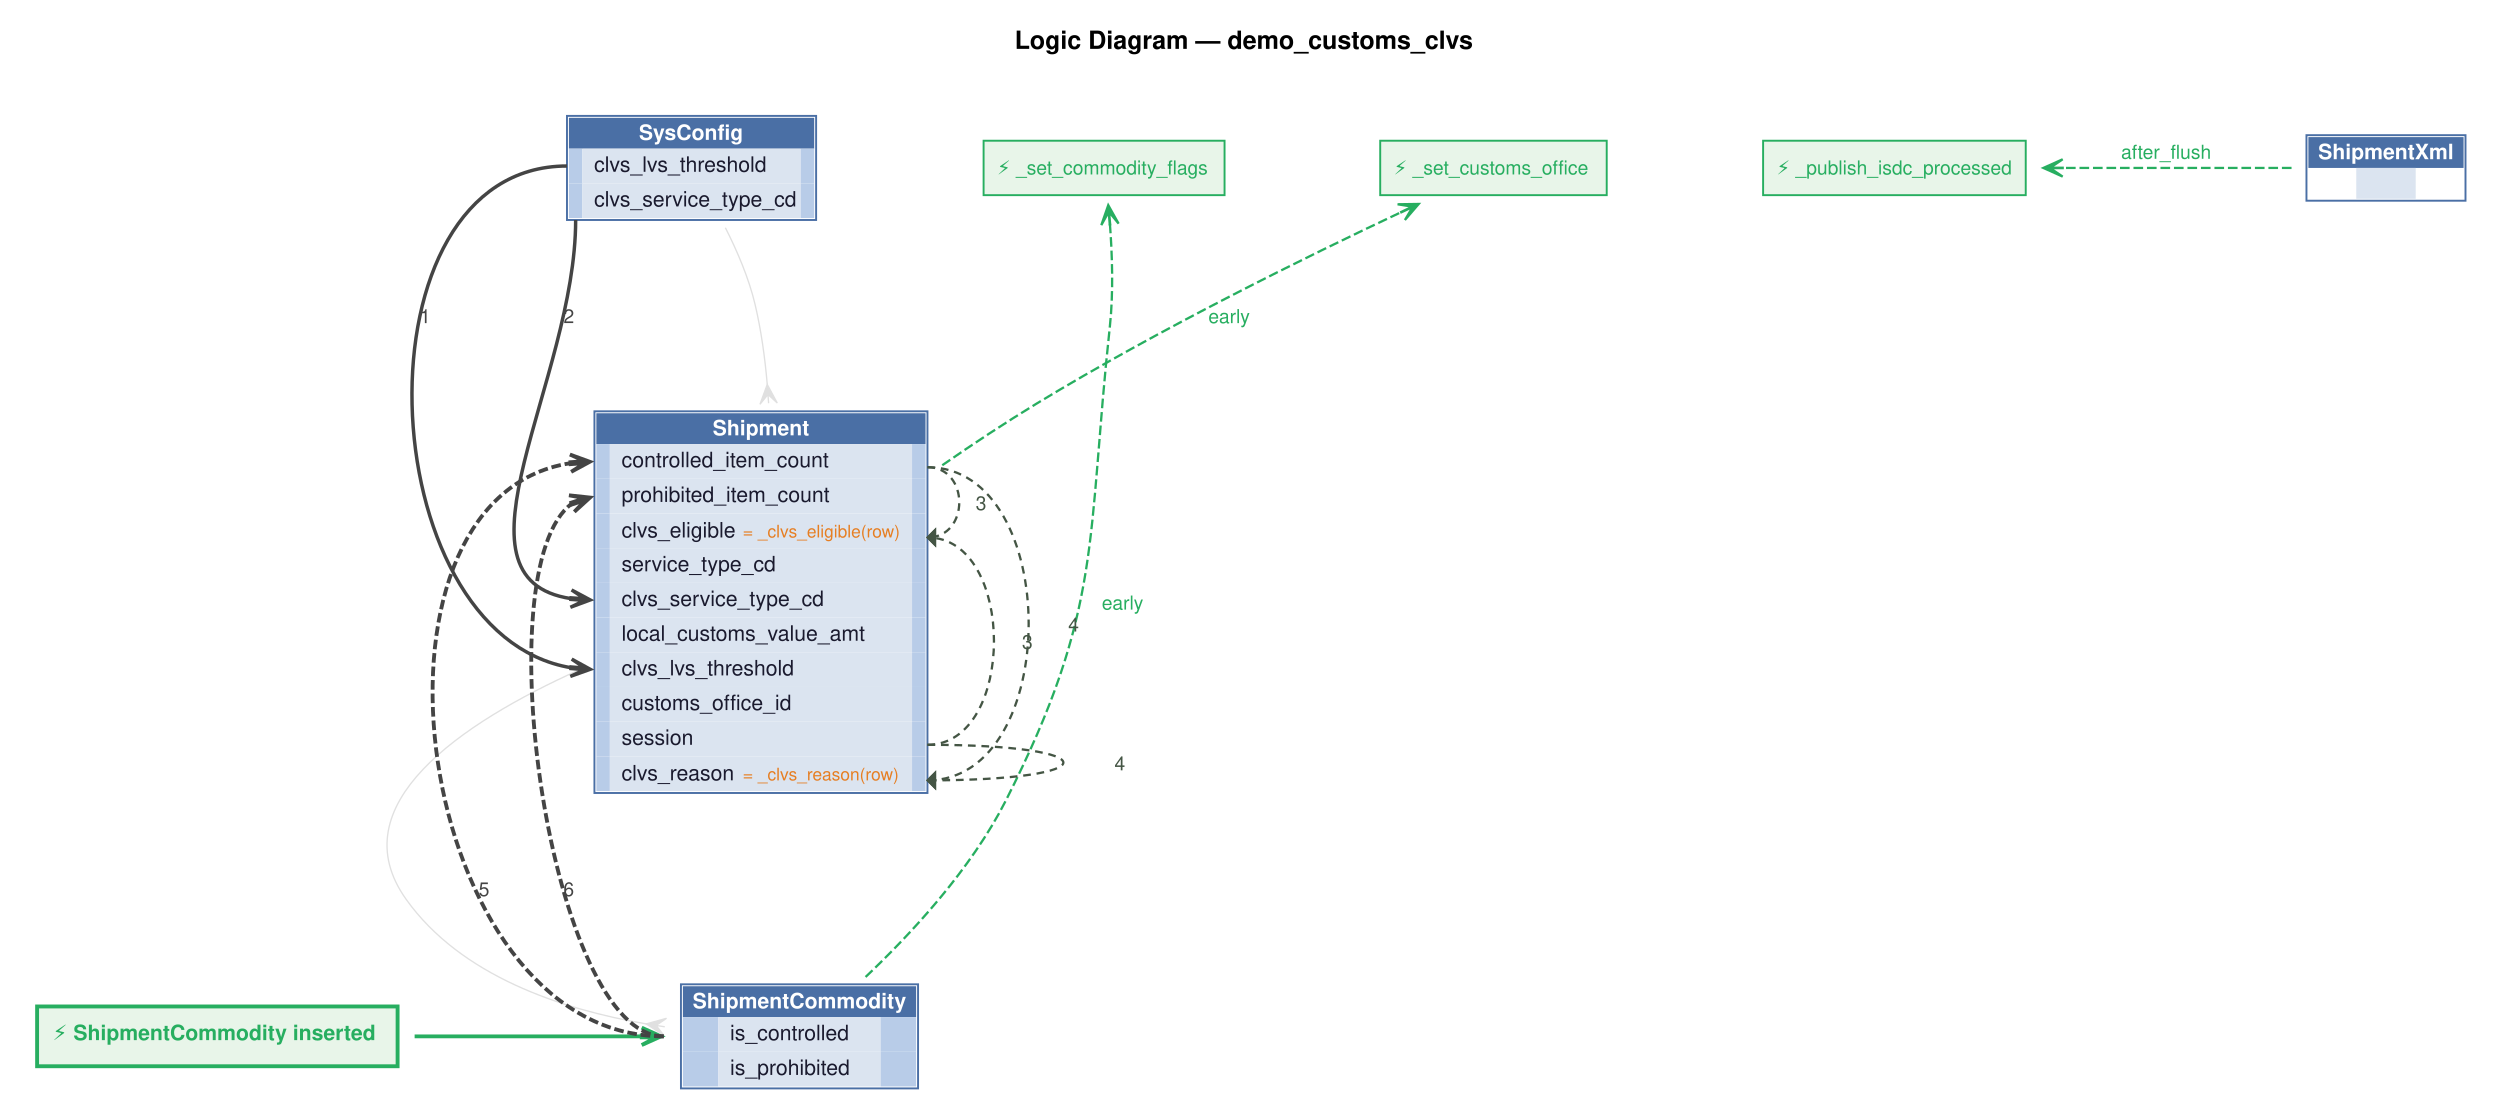
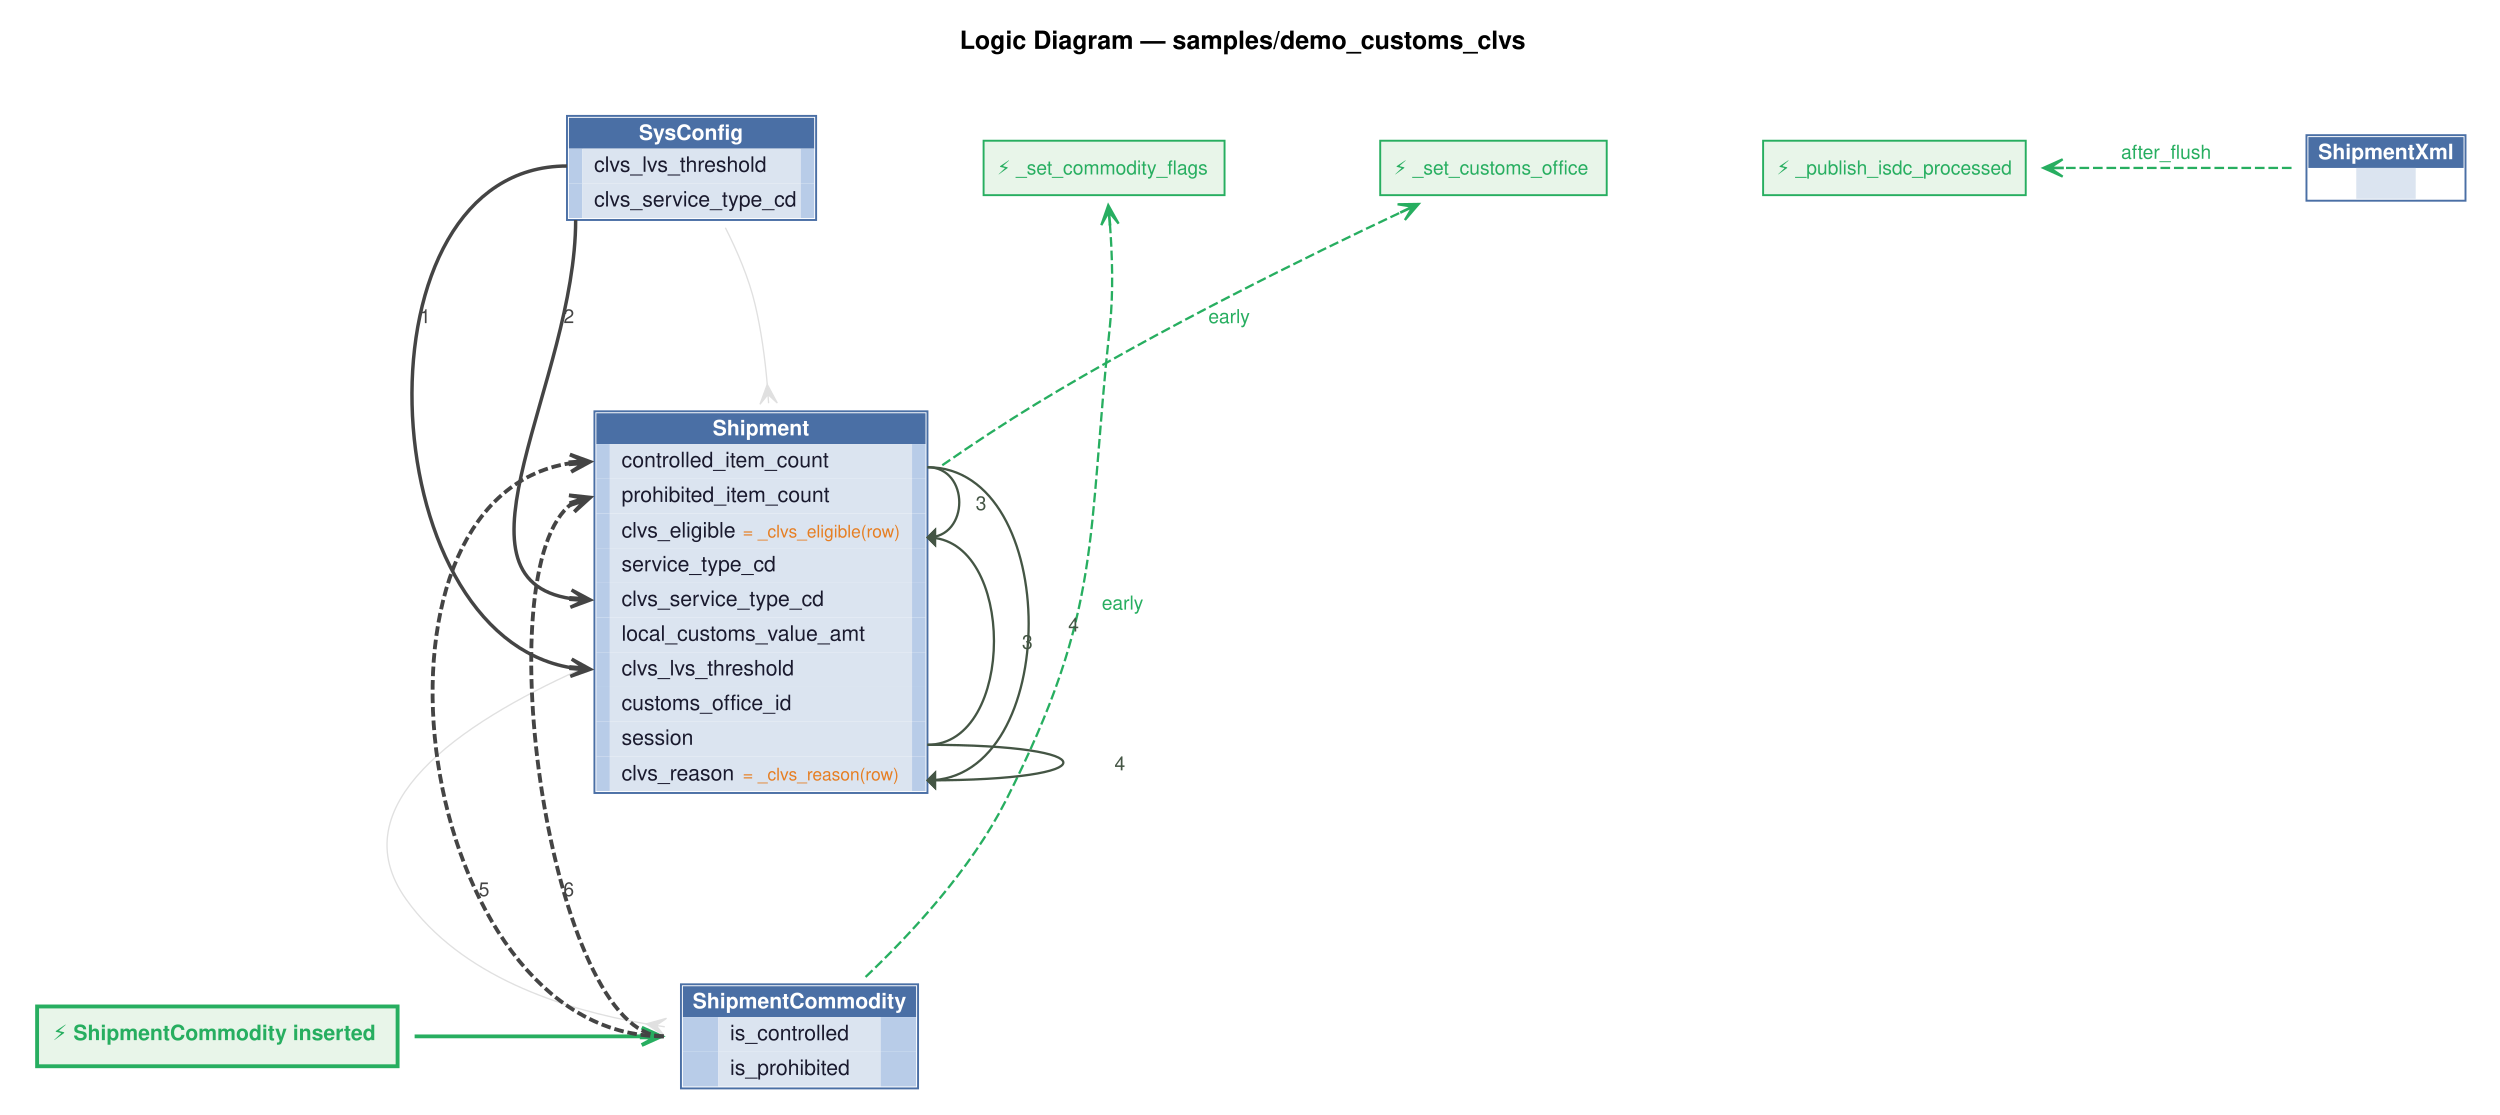
<svg xmlns="http://www.w3.org/2000/svg" width="1296pt" height="578pt" viewBox="18.80 18.80 1296.40 578.40">
  <g id="graph0" class="graph" transform="scale(1 1) rotate(0) translate(28.8 587.42)">
    <polygon fill="white" stroke="none" points="-28.8,28.8 -28.8,-587.42 1305.55,-587.42 1305.55,28.8 -28.8,28.8" />
-     <text xml:space="preserve" text-anchor="start" x="516.12" y="-543.27" font-family="Helvetica,sans-Serif" font-weight="bold" font-size="13.00">Logic Diagram — demo_customs_clvs</text>
+     <text xml:space="preserve" text-anchor="start" x="487.62" y="-543.27" font-family="Helvetica,sans-Serif" font-weight="bold" font-size="13.00">Logic Diagram — samples/demo_customs_clvs</text>
    <g id="clust4" class="cluster">
</g>
    <g id="node1" class="node">
      <polygon fill="#e8f5e9" stroke="none" points="8,-14.5 8,-47.5 197,-47.5 197,-14.5 8,-14.5" />
      <text xml:space="preserve" text-anchor="start" x="17" y="-29.05" font-family="Helvetica,sans-Serif" font-weight="bold" font-size="11.00" fill="#27ae60">⚡ ShipmentCommodity inserted</text>
      <polygon fill="none" stroke="#27ae60" stroke-width="2" points="9,-15.5 9,-46.5 196,-46.5 196,-15.5 9,-15.5" />
    </g>
    <g id="node3" class="node">
      <polygon fill="#4a6fa5" stroke="none" points="344,-41 344,-57 465,-57 465,-41 344,-41" />
      <text xml:space="preserve" text-anchor="start" x="346" y="-45.55" font-family="Helvetica,sans-Serif" font-weight="bold" font-size="11.00" fill="white"> ShipmentCommodity </text>
      <polygon fill="#b8cce8" stroke="none" points="344,-23 344,-41 362.42,-41 362.42,-23 344,-23" />
      <text xml:space="preserve" text-anchor="start" x="351.71" y="-29" font-family="Helvetica,sans-Serif" font-size="11.00"> </text>
      <polygon fill="#dbe4f0" stroke="none" points="362.42,-23 362.42,-41 446.58,-41 446.58,-23 362.42,-23" />
      <text xml:space="preserve" text-anchor="start" x="365.42" y="-29" font-family="Helvetica,sans-Serif" font-size="11.00" fill="#1a1a2e"> is_controlled </text>
      <polygon fill="#b8cce8" stroke="none" points="446.58,-23 446.58,-41 465,-41 465,-23 446.58,-23" />
      <text xml:space="preserve" text-anchor="start" x="454.29" y="-29" font-family="Helvetica,sans-Serif" font-size="11.00"> </text>
      <polygon fill="#b8cce8" stroke="none" points="344,-5 344,-23 362.42,-23 362.42,-5 344,-5" />
      <text xml:space="preserve" text-anchor="start" x="351.71" y="-11" font-family="Helvetica,sans-Serif" font-size="11.00"> </text>
      <polygon fill="#dbe4f0" stroke="none" points="362.42,-5 362.42,-23 446.58,-23 446.58,-5 362.42,-5" />
      <text xml:space="preserve" text-anchor="start" x="365.42" y="-11" font-family="Helvetica,sans-Serif" font-size="11.00" fill="#1a1a2e"> is_prohibited </text>
      <polygon fill="#b8cce8" stroke="none" points="446.58,-5 446.58,-23 465,-23 465,-5 446.58,-5" />
      <text xml:space="preserve" text-anchor="start" x="454.29" y="-11" font-family="Helvetica,sans-Serif" font-size="11.00"> </text>
      <polygon fill="none" stroke="#4a6fa5" points="343,-4 343,-58 466,-58 466,-4 343,-4" />
    </g>
    <g id="edge3" class="edge">
      <path fill="none" stroke="#27ae60" stroke-width="2" d="M204.84,-31C244.18,-31 283.53,-31 322.88,-31" />
      <polygon fill="#27ae60" stroke="#27ae60" stroke-width="2" points="332.65,-31 322.65,-35.5 330.09,-31.5 322.65,-31.5 322.65,-31 322.65,-30.5 330.09,-30.5 322.65,-26.5 332.65,-31" />
    </g>
    <g id="node2" class="node">
      <polygon fill="#4a6fa5" stroke="none" points="299.12,-338.25 299.12,-354.25 469.88,-354.25 469.88,-338.25 299.12,-338.25" />
      <text xml:space="preserve" text-anchor="start" x="356.38" y="-342.8" font-family="Helvetica,sans-Serif" font-weight="bold" font-size="11.00" fill="white"> Shipment </text>
      <polygon fill="#b8cce8" stroke="none" points="299.12,-320.25 299.12,-338.25 306.12,-338.25 306.12,-320.25 299.12,-320.25" />
      <text xml:space="preserve" text-anchor="start" x="301.12" y="-326.25" font-family="Helvetica,sans-Serif" font-size="11.00"> </text>
      <polygon fill="#dbe4f0" stroke="none" points="306.12,-320.25 306.12,-338.25 462.88,-338.25 462.88,-320.25 306.12,-320.25" />
      <text xml:space="preserve" text-anchor="start" x="309.12" y="-326.25" font-family="Helvetica,sans-Serif" font-size="11.00" fill="#1a1a2e"> controlled_item_count </text>
      <polygon fill="#b8cce8" stroke="none" points="462.88,-320.25 462.88,-338.25 469.88,-338.25 469.88,-320.25 462.88,-320.25" />
      <text xml:space="preserve" text-anchor="start" x="464.88" y="-326.25" font-family="Helvetica,sans-Serif" font-size="11.00"> </text>
      <polygon fill="#b8cce8" stroke="none" points="299.12,-302.25 299.12,-320.25 306.12,-320.25 306.12,-302.25 299.12,-302.25" />
      <text xml:space="preserve" text-anchor="start" x="301.12" y="-308.25" font-family="Helvetica,sans-Serif" font-size="11.00"> </text>
      <polygon fill="#dbe4f0" stroke="none" points="306.12,-302.25 306.12,-320.25 462.88,-320.25 462.88,-302.25 306.12,-302.25" />
      <text xml:space="preserve" text-anchor="start" x="309.12" y="-308.25" font-family="Helvetica,sans-Serif" font-size="11.00" fill="#1a1a2e"> prohibited_item_count </text>
      <polygon fill="#b8cce8" stroke="none" points="462.88,-302.25 462.88,-320.25 469.88,-320.25 469.88,-302.25 462.88,-302.25" />
      <text xml:space="preserve" text-anchor="start" x="464.88" y="-308.25" font-family="Helvetica,sans-Serif" font-size="11.00"> </text>
      <polygon fill="#b8cce8" stroke="none" points="299.12,-284.25 299.12,-302.25 306.12,-302.25 306.12,-284.25 299.12,-284.25" />
      <text xml:space="preserve" text-anchor="start" x="301.12" y="-290.25" font-family="Helvetica,sans-Serif" font-size="11.00"> </text>
      <polygon fill="#dbe4f0" stroke="none" points="306.12,-284.25 306.12,-302.25 462.88,-302.25 462.88,-284.25 306.12,-284.25" />
      <text xml:space="preserve" text-anchor="start" x="309.12" y="-289.8" font-family="Helvetica,sans-Serif" font-size="11.00" fill="#1a1a2e"> clvs_eligible </text>
      <text xml:space="preserve" text-anchor="start" x="372.12" y="-289.8" font-family="Helvetica,sans-Serif" font-size="11.00"> </text>
      <text xml:space="preserve" text-anchor="start" x="375.12" y="-289.8" font-family="Helvetica,sans-Serif" font-size="9.00" fill="#e67e22">= _clvs_eligible(row)</text>
      <polygon fill="#b8cce8" stroke="none" points="462.88,-284.25 462.88,-302.25 469.88,-302.25 469.88,-284.25 462.88,-284.25" />
      <text xml:space="preserve" text-anchor="start" x="464.88" y="-290.25" font-family="Helvetica,sans-Serif" font-size="11.00"> </text>
      <polygon fill="#b8cce8" stroke="none" points="299.12,-266.25 299.12,-284.25 306.12,-284.25 306.12,-266.25 299.12,-266.25" />
      <text xml:space="preserve" text-anchor="start" x="301.12" y="-272.25" font-family="Helvetica,sans-Serif" font-size="11.00"> </text>
      <polygon fill="#dbe4f0" stroke="none" points="306.12,-266.25 306.12,-284.25 462.88,-284.25 462.88,-266.25 306.12,-266.25" />
      <text xml:space="preserve" text-anchor="start" x="309.12" y="-272.25" font-family="Helvetica,sans-Serif" font-size="11.00" fill="#1a1a2e"> service_type_cd </text>
      <polygon fill="#b8cce8" stroke="none" points="462.88,-266.25 462.88,-284.25 469.88,-284.25 469.88,-266.25 462.88,-266.25" />
      <text xml:space="preserve" text-anchor="start" x="464.88" y="-272.25" font-family="Helvetica,sans-Serif" font-size="11.00"> </text>
      <polygon fill="#b8cce8" stroke="none" points="299.12,-248.25 299.12,-266.25 306.12,-266.25 306.12,-248.25 299.12,-248.25" />
      <text xml:space="preserve" text-anchor="start" x="301.12" y="-254.25" font-family="Helvetica,sans-Serif" font-size="11.00"> </text>
      <polygon fill="#dbe4f0" stroke="none" points="306.12,-248.25 306.12,-266.25 462.88,-266.25 462.88,-248.25 306.12,-248.25" />
      <text xml:space="preserve" text-anchor="start" x="309.12" y="-254.25" font-family="Helvetica,sans-Serif" font-size="11.00" fill="#1a1a2e"> clvs_service_type_cd </text>
      <polygon fill="#b8cce8" stroke="none" points="462.88,-248.25 462.88,-266.25 469.88,-266.25 469.88,-248.25 462.88,-248.25" />
      <text xml:space="preserve" text-anchor="start" x="464.88" y="-254.25" font-family="Helvetica,sans-Serif" font-size="11.00"> </text>
      <polygon fill="#b8cce8" stroke="none" points="299.12,-230.25 299.12,-248.25 306.12,-248.25 306.12,-230.25 299.12,-230.25" />
      <text xml:space="preserve" text-anchor="start" x="301.12" y="-236.25" font-family="Helvetica,sans-Serif" font-size="11.00"> </text>
      <polygon fill="#dbe4f0" stroke="none" points="306.12,-230.25 306.12,-248.25 462.88,-248.25 462.88,-230.25 306.12,-230.25" />
      <text xml:space="preserve" text-anchor="start" x="309.12" y="-236.25" font-family="Helvetica,sans-Serif" font-size="11.00" fill="#1a1a2e"> local_customs_value_amt </text>
      <polygon fill="#b8cce8" stroke="none" points="462.88,-230.25 462.88,-248.25 469.88,-248.25 469.88,-230.25 462.88,-230.25" />
      <text xml:space="preserve" text-anchor="start" x="464.88" y="-236.25" font-family="Helvetica,sans-Serif" font-size="11.00"> </text>
      <polygon fill="#b8cce8" stroke="none" points="299.12,-212.25 299.12,-230.25 306.12,-230.25 306.12,-212.25 299.12,-212.25" />
      <text xml:space="preserve" text-anchor="start" x="301.12" y="-218.25" font-family="Helvetica,sans-Serif" font-size="11.00"> </text>
      <polygon fill="#dbe4f0" stroke="none" points="306.12,-212.25 306.12,-230.25 462.88,-230.25 462.88,-212.25 306.12,-212.25" />
      <text xml:space="preserve" text-anchor="start" x="309.12" y="-218.25" font-family="Helvetica,sans-Serif" font-size="11.00" fill="#1a1a2e"> clvs_lvs_threshold </text>
      <polygon fill="#b8cce8" stroke="none" points="462.88,-212.25 462.88,-230.25 469.88,-230.25 469.88,-212.25 462.88,-212.25" />
      <text xml:space="preserve" text-anchor="start" x="464.88" y="-218.25" font-family="Helvetica,sans-Serif" font-size="11.00"> </text>
      <polygon fill="#b8cce8" stroke="none" points="299.12,-194.25 299.12,-212.25 306.12,-212.25 306.12,-194.25 299.12,-194.25" />
      <text xml:space="preserve" text-anchor="start" x="301.12" y="-200.25" font-family="Helvetica,sans-Serif" font-size="11.00"> </text>
      <polygon fill="#dbe4f0" stroke="none" points="306.12,-194.25 306.12,-212.25 462.88,-212.25 462.88,-194.25 306.12,-194.25" />
      <text xml:space="preserve" text-anchor="start" x="309.12" y="-200.25" font-family="Helvetica,sans-Serif" font-size="11.00" fill="#1a1a2e"> customs_office_id </text>
      <polygon fill="#b8cce8" stroke="none" points="462.88,-194.25 462.88,-212.25 469.88,-212.25 469.88,-194.25 462.88,-194.25" />
      <text xml:space="preserve" text-anchor="start" x="464.88" y="-200.25" font-family="Helvetica,sans-Serif" font-size="11.00"> </text>
      <polygon fill="#b8cce8" stroke="none" points="299.12,-176.25 299.12,-194.25 306.12,-194.25 306.12,-176.25 299.12,-176.25" />
      <text xml:space="preserve" text-anchor="start" x="301.12" y="-182.25" font-family="Helvetica,sans-Serif" font-size="11.00"> </text>
      <polygon fill="#dbe4f0" stroke="none" points="306.12,-176.25 306.12,-194.25 462.88,-194.25 462.88,-176.25 306.12,-176.25" />
      <text xml:space="preserve" text-anchor="start" x="309.12" y="-182.25" font-family="Helvetica,sans-Serif" font-size="11.00" fill="#1a1a2e"> session </text>
      <polygon fill="#b8cce8" stroke="none" points="462.88,-176.25 462.88,-194.25 469.88,-194.25 469.88,-176.25 462.88,-176.25" />
      <text xml:space="preserve" text-anchor="start" x="464.88" y="-182.25" font-family="Helvetica,sans-Serif" font-size="11.00"> </text>
      <polygon fill="#b8cce8" stroke="none" points="299.12,-158.25 299.12,-176.25 306.12,-176.25 306.12,-158.25 299.12,-158.25" />
      <text xml:space="preserve" text-anchor="start" x="301.12" y="-164.25" font-family="Helvetica,sans-Serif" font-size="11.00"> </text>
      <polygon fill="#dbe4f0" stroke="none" points="306.12,-158.25 306.12,-176.25 462.88,-176.25 462.88,-158.25 306.12,-158.25" />
      <text xml:space="preserve" text-anchor="start" x="309.12" y="-163.8" font-family="Helvetica,sans-Serif" font-size="11.00" fill="#1a1a2e"> clvs_reason </text>
      <text xml:space="preserve" text-anchor="start" x="372.12" y="-163.8" font-family="Helvetica,sans-Serif" font-size="11.00"> </text>
      <text xml:space="preserve" text-anchor="start" x="375.12" y="-163.8" font-family="Helvetica,sans-Serif" font-size="9.00" fill="#e67e22">= _clvs_reason(row)</text>
      <polygon fill="#b8cce8" stroke="none" points="462.88,-158.25 462.88,-176.25 469.88,-176.25 469.88,-158.25 462.88,-158.25" />
      <text xml:space="preserve" text-anchor="start" x="464.88" y="-164.25" font-family="Helvetica,sans-Serif" font-size="11.00"> </text>
      <polygon fill="none" stroke="#4a6fa5" points="298.12,-157.25 298.12,-355.25 470.88,-355.25 470.88,-157.25 298.12,-157.25" />
    </g>
    <g id="node5" class="node">
      <polygon fill="#4a6fa5" stroke="none" points="284.88,-491.5 284.88,-507.5 412.12,-507.5 412.12,-491.5 284.88,-491.5" />
      <text xml:space="preserve" text-anchor="start" x="318.12" y="-496.05" font-family="Helvetica,sans-Serif" font-weight="bold" font-size="11.00" fill="white"> SysConfig </text>
      <polygon fill="#b8cce8" stroke="none" points="284.88,-473.5 284.88,-491.5 291.88,-491.5 291.88,-473.5 284.88,-473.5" />
      <text xml:space="preserve" text-anchor="start" x="286.88" y="-479.5" font-family="Helvetica,sans-Serif" font-size="11.00"> </text>
      <polygon fill="#dbe4f0" stroke="none" points="291.88,-473.5 291.88,-491.5 405.12,-491.5 405.12,-473.5 291.88,-473.5" />
      <text xml:space="preserve" text-anchor="start" x="294.88" y="-479.5" font-family="Helvetica,sans-Serif" font-size="11.00" fill="#1a1a2e"> clvs_lvs_threshold </text>
      <polygon fill="#b8cce8" stroke="none" points="405.12,-473.5 405.12,-491.5 412.12,-491.5 412.12,-473.5 405.12,-473.5" />
      <text xml:space="preserve" text-anchor="start" x="407.12" y="-479.5" font-family="Helvetica,sans-Serif" font-size="11.00"> </text>
      <polygon fill="#b8cce8" stroke="none" points="284.88,-455.5 284.88,-473.5 291.88,-473.5 291.88,-455.5 284.88,-455.5" />
      <text xml:space="preserve" text-anchor="start" x="286.88" y="-461.5" font-family="Helvetica,sans-Serif" font-size="11.00"> </text>
      <polygon fill="#dbe4f0" stroke="none" points="291.88,-455.5 291.88,-473.5 405.12,-473.5 405.12,-455.5 291.88,-455.5" />
      <text xml:space="preserve" text-anchor="start" x="294.88" y="-461.5" font-family="Helvetica,sans-Serif" font-size="11.00" fill="#1a1a2e"> clvs_service_type_cd </text>
      <polygon fill="#b8cce8" stroke="none" points="405.12,-455.5 405.12,-473.5 412.12,-473.5 412.12,-455.5 405.12,-455.5" />
      <text xml:space="preserve" text-anchor="start" x="407.12" y="-461.5" font-family="Helvetica,sans-Serif" font-size="11.00"> </text>
      <polygon fill="none" stroke="#4a6fa5" points="283.88,-454.5 283.88,-508.5 413.12,-508.5 413.12,-454.5 283.88,-454.5" />
    </g>
    <g id="edge1" class="edge">
      <path fill="none" stroke="#e0e0e0" stroke-width="0.7" d="M387.77,-369.18C386.58,-383.2 384.6,-397.26 381.5,-410.5 378.28,-424.24 372.15,-438.48 366.04,-450.5" />
      <polygon fill="#e0e0e0" stroke="#e0e0e0" stroke-width="0.7" points="387.77,-369.19 392.97,-359.54 388.14,-363.97 388.47,-359.45 388.47,-359.45 388.47,-359.45 388.14,-363.97 383.99,-358.89 387.77,-369.19" />
    </g>
    <g id="node7" class="node">
      <polygon fill="#e8f5e9" stroke="none" points="705.75,-467.38 705.75,-495.62 823.25,-495.62 823.25,-467.38 705.75,-467.38" />
      <text xml:space="preserve" text-anchor="start" x="712.75" y="-478.12" font-family="Helvetica,sans-Serif" font-size="10.00" fill="#27ae60">⚡ _set_customs_office</text>
      <polygon fill="none" stroke="#27ae60" points="705.75,-467.38 705.75,-495.62 823.25,-495.62 823.25,-467.38 705.75,-467.38" />
    </g>
    <g id="edge9" class="edge">
      <path fill="none" stroke="#27ae60" stroke-width="1.2" stroke-dasharray="5,2" d="M478.57,-327.28C494.63,-338.38 511.34,-349.43 527.5,-359.25 590.97,-397.83 668.15,-435.76 716.81,-458.65" />
      <polygon fill="#27ae60" stroke="#27ae60" stroke-width="1.2" points="725.72,-462.81 714.76,-462.65 722.48,-461.41 716.63,-458.67 716.67,-458.58 716.71,-458.49 722.56,-461.22 718.57,-454.5 725.72,-462.81" />
      <text xml:space="preserve" text-anchor="middle" x="627.36" y="-401" font-family="Helvetica,sans-Serif" font-size="10.00" fill="#27ae60">early</text>
    </g>
    <g id="edge2" class="edge">
      <path fill="none" stroke="#e0e0e0" stroke-width="0.7" d="M325.13,-37.44C280.7,-45.04 228.72,-62.48 200.5,-102 165.59,-150.89 228.71,-193.41 290.32,-221.18" />
      <polygon fill="#e0e0e0" stroke="#e0e0e0" stroke-width="0.7" points="324.96,-37.47 335.53,-40.37 330.13,-36.66 334.61,-35.96 334.61,-35.96 334.61,-35.96 330.13,-36.66 334.14,-31.48 324.96,-37.47" />
    </g>
    <g id="edge6" class="edge">
      <path fill="none" stroke="#444444" stroke-width="2" stroke-dasharray="5,2" d="M334.07,-31C204.85,-31 167.03,-310.34 285.74,-328.34" />
      <polygon fill="#444444" stroke="#444444" stroke-width="2" points="295.69,-329.07 285.39,-332.83 293.1,-329.38 285.68,-328.84 285.72,-328.34 285.76,-327.84 293.18,-328.39 286.05,-323.85 295.69,-329.07" />
      <text xml:space="preserve" text-anchor="middle" x="240.85" y="-103.75" font-family="Helvetica,sans-Serif" font-size="10.00" fill="#444444">5</text>
    </g>
    <g id="edge7" class="edge">
      <path fill="none" stroke="#444444" stroke-width="2" stroke-dasharray="5,2" d="M334.07,-31C275.57,-31 240.38,-274.24 286.61,-307.5" />
      <polygon fill="#444444" stroke="#444444" stroke-width="2" points="295.81,-310.5 284.91,-311.68 293.22,-310.18 286.14,-307.87 286.3,-307.4 286.45,-306.92 293.53,-309.23 287.69,-303.12 295.81,-310.5" />
      <text xml:space="preserve" text-anchor="middle" x="284.78" y="-103.75" font-family="Helvetica,sans-Serif" font-size="10.00" fill="#444444">6</text>
    </g>
    <g id="node6" class="node">
      <polygon fill="#e8f5e9" stroke="none" points="500,-467.38 500,-495.62 625,-495.62 625,-467.38 500,-467.38" />
      <text xml:space="preserve" text-anchor="start" x="507" y="-478.12" font-family="Helvetica,sans-Serif" font-size="10.00" fill="#27ae60">⚡ _set_commodity_flags</text>
      <polygon fill="none" stroke="#27ae60" points="500,-467.38 500,-495.62 625,-495.62 625,-467.38 500,-467.38" />
    </g>
    <g id="edge8" class="edge">
      <path fill="none" stroke="#27ae60" stroke-width="1.2" stroke-dasharray="5,2" d="M438.78,-61.81C462.73,-84.52 493.52,-117.82 511.5,-153.25 562.15,-253.07 553.43,-287.97 565.5,-399.25 567.42,-416.92 566.72,-436.86 565.52,-452.57" />
      <polygon fill="#27ae60" stroke="#27ae60" stroke-width="1.2" points="564.67,-462.19 561.07,-451.83 564.88,-458.65 565.45,-452.22 565.55,-452.23 565.65,-452.24 565.08,-458.67 570.03,-452.62 564.67,-462.19" />
      <text xml:space="preserve" text-anchor="middle" x="572.09" y="-252.38" font-family="Helvetica,sans-Serif" font-size="10.00" fill="#27ae60">early</text>
    </g>
    <g id="node4" class="node">
      <polygon fill="#4a6fa5" stroke="none" points="1187.25,-481.5 1187.25,-497.5 1267.75,-497.5 1267.75,-481.5 1187.25,-481.5" />
      <text xml:space="preserve" text-anchor="start" x="1189.25" y="-486.05" font-family="Helvetica,sans-Serif" font-weight="bold" font-size="11.00" fill="white"> ShipmentXml </text>
      <polygon fill="#dbe4f0" stroke="none" points="1212.08,-465.5 1212.08,-481.5 1242.92,-481.5 1242.92,-465.5 1212.08,-465.5" />
      <text xml:space="preserve" text-anchor="start" x="1224.5" y="-470.5" font-family="Helvetica,sans-Serif" font-size="11.00" fill="#1a1a2e">  </text>
      <polygon fill="none" stroke="#4a6fa5" points="1186.25,-464.5 1186.25,-498.5 1268.75,-498.5 1268.75,-464.5 1186.25,-464.5" />
    </g>
    <g id="node8" class="node">
      <polygon fill="#e8f5e9" stroke="none" points="904.38,-467.38 904.38,-495.62 1040.62,-495.62 1040.62,-467.38 904.38,-467.38" />
      <text xml:space="preserve" text-anchor="start" x="911.38" y="-478.12" font-family="Helvetica,sans-Serif" font-size="10.00" fill="#27ae60">⚡ _publish_isdc_processed</text>
      <polygon fill="none" stroke="#27ae60" points="904.38,-467.38 904.38,-495.62 1040.62,-495.62 1040.62,-467.38 904.38,-467.38" />
    </g>
    <g id="edge10" class="edge">
      <path fill="none" stroke="#27ae60" stroke-width="1.2" stroke-dasharray="5,2" d="M1178.51,-481.5C1144.89,-481.5 1099.34,-481.5 1059.62,-481.5" />
      <polygon fill="#27ae60" stroke="#27ae60" stroke-width="1.2" points="1049.78,-481.5 1059.78,-477 1053.32,-481.4 1059.78,-481.4 1059.78,-481.5 1059.78,-481.6 1053.32,-481.6 1059.78,-486 1049.78,-481.5" />
      <text xml:space="preserve" text-anchor="middle" x="1113.44" y="-486.25" font-family="Helvetica,sans-Serif" font-size="10.00" fill="#27ae60">after_flush</text>
    </g>
    <g id="edge4" class="edge">
      <path fill="none" stroke="#444444" stroke-width="1.8" d="M283.88,-482.5C171.68,-482.5 181,-239.3 286.24,-222.2" />
      <polygon fill="#444444" stroke="#444444" stroke-width="1.8" points="295.94,-221.42 286.33,-226.7 293.17,-222.05 286,-222.62 285.97,-222.22 285.94,-221.82 293.11,-221.25 285.61,-217.73 295.94,-221.42" />
      <text xml:space="preserve" text-anchor="middle" x="210.34" y="-401" font-family="Helvetica,sans-Serif" font-size="10.00" fill="#444444">1</text>
    </g>
    <g id="edge5" class="edge">
      <path fill="none" stroke="#444444" stroke-width="1.8" d="M288.38,-454.5C288.38,-371.18 218.07,-268.31 286,-258.08" />
      <polygon fill="#444444" stroke="#444444" stroke-width="1.8" points="295.94,-257.4 286.27,-262.57 293.16,-257.99 285.99,-258.48 285.96,-258.08 285.93,-257.68 293.11,-257.19 285.65,-253.59 295.94,-257.4" />
      <text xml:space="preserve" text-anchor="middle" x="284.84" y="-401" font-family="Helvetica,sans-Serif" font-size="10.00" fill="#444444">2</text>
    </g>
-     <path d="M470.88,-326.25 C492.88,-326.25 492.88,-289.8 470.88,-289.8" stroke="#445544" stroke-width="1.2" stroke-dasharray="4,3" fill="none" />
+     <path d="M470.88,-326.25 C492.88,-326.25 492.88,-289.8 470.88,-289.8" stroke="#445544" stroke-width="1.2" fill="none" />
    <polygon points="470.88,-289.8 474.88,-293.8 474.88,-285.8" stroke="#445544" fill="#445544" />
    <text x="495.9" y="-304.0" font-family="Helvetica,sans-Serif" font-size="10" fill="#445544">3</text>
-     <path d="M470.88,-182.25 C516.88,-182.25 516.88,-289.8 470.88,-289.8" stroke="#445544" stroke-width="1.2" stroke-dasharray="4,3" fill="none" />
+     <path d="M470.88,-182.25 C516.88,-182.25 516.88,-289.8 470.88,-289.8" stroke="#445544" stroke-width="1.2" fill="none" />
    <polygon points="470.88,-289.8 474.88,-293.8 474.88,-285.8" stroke="#445544" fill="#445544" />
    <text x="519.9" y="-232.0" font-family="Helvetica,sans-Serif" font-size="10" fill="#445544">3</text>
-     <path d="M470.88,-326.25 C540.88,-326.25 540.88,-163.8 470.88,-163.8" stroke="#445544" stroke-width="1.2" stroke-dasharray="4,3" fill="none" />
+     <path d="M470.88,-326.25 C540.88,-326.25 540.88,-163.8 470.88,-163.8" stroke="#445544" stroke-width="1.2" fill="none" />
    <polygon points="470.88,-163.8 474.88,-167.8 474.88,-159.8" stroke="#445544" fill="#445544" />
    <text x="543.9" y="-241.0" font-family="Helvetica,sans-Serif" font-size="10" fill="#445544">4</text>
-     <path d="M470.88,-182.25 C564.88,-182.25 564.88,-163.8 470.88,-163.8" stroke="#445544" stroke-width="1.2" stroke-dasharray="4,3" fill="none" />
+     <path d="M470.88,-182.25 C564.88,-182.25 564.88,-163.8 470.88,-163.8" stroke="#445544" stroke-width="1.2" fill="none" />
    <polygon points="470.88,-163.8 474.88,-167.8 474.88,-159.8" stroke="#445544" fill="#445544" />
    <text x="567.9" y="-169.0" font-family="Helvetica,sans-Serif" font-size="10" fill="#445544">4</text>
  </g>
</svg>
